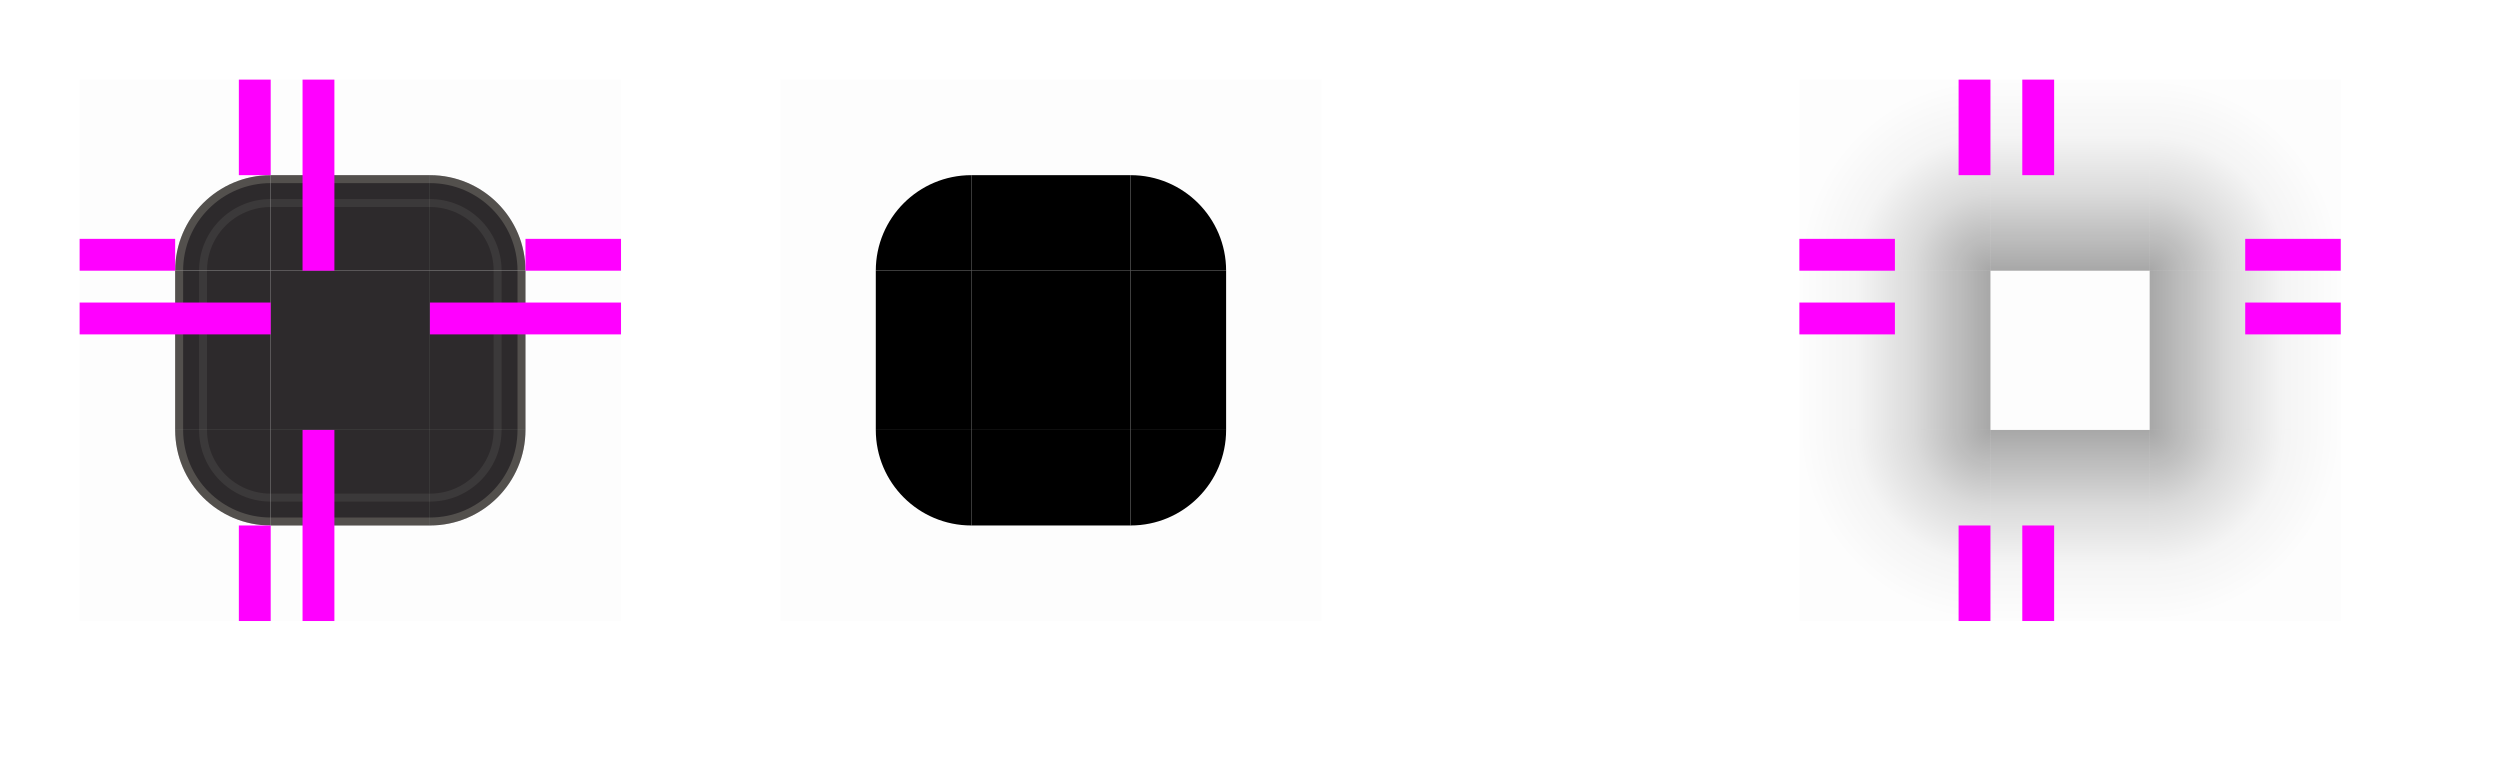
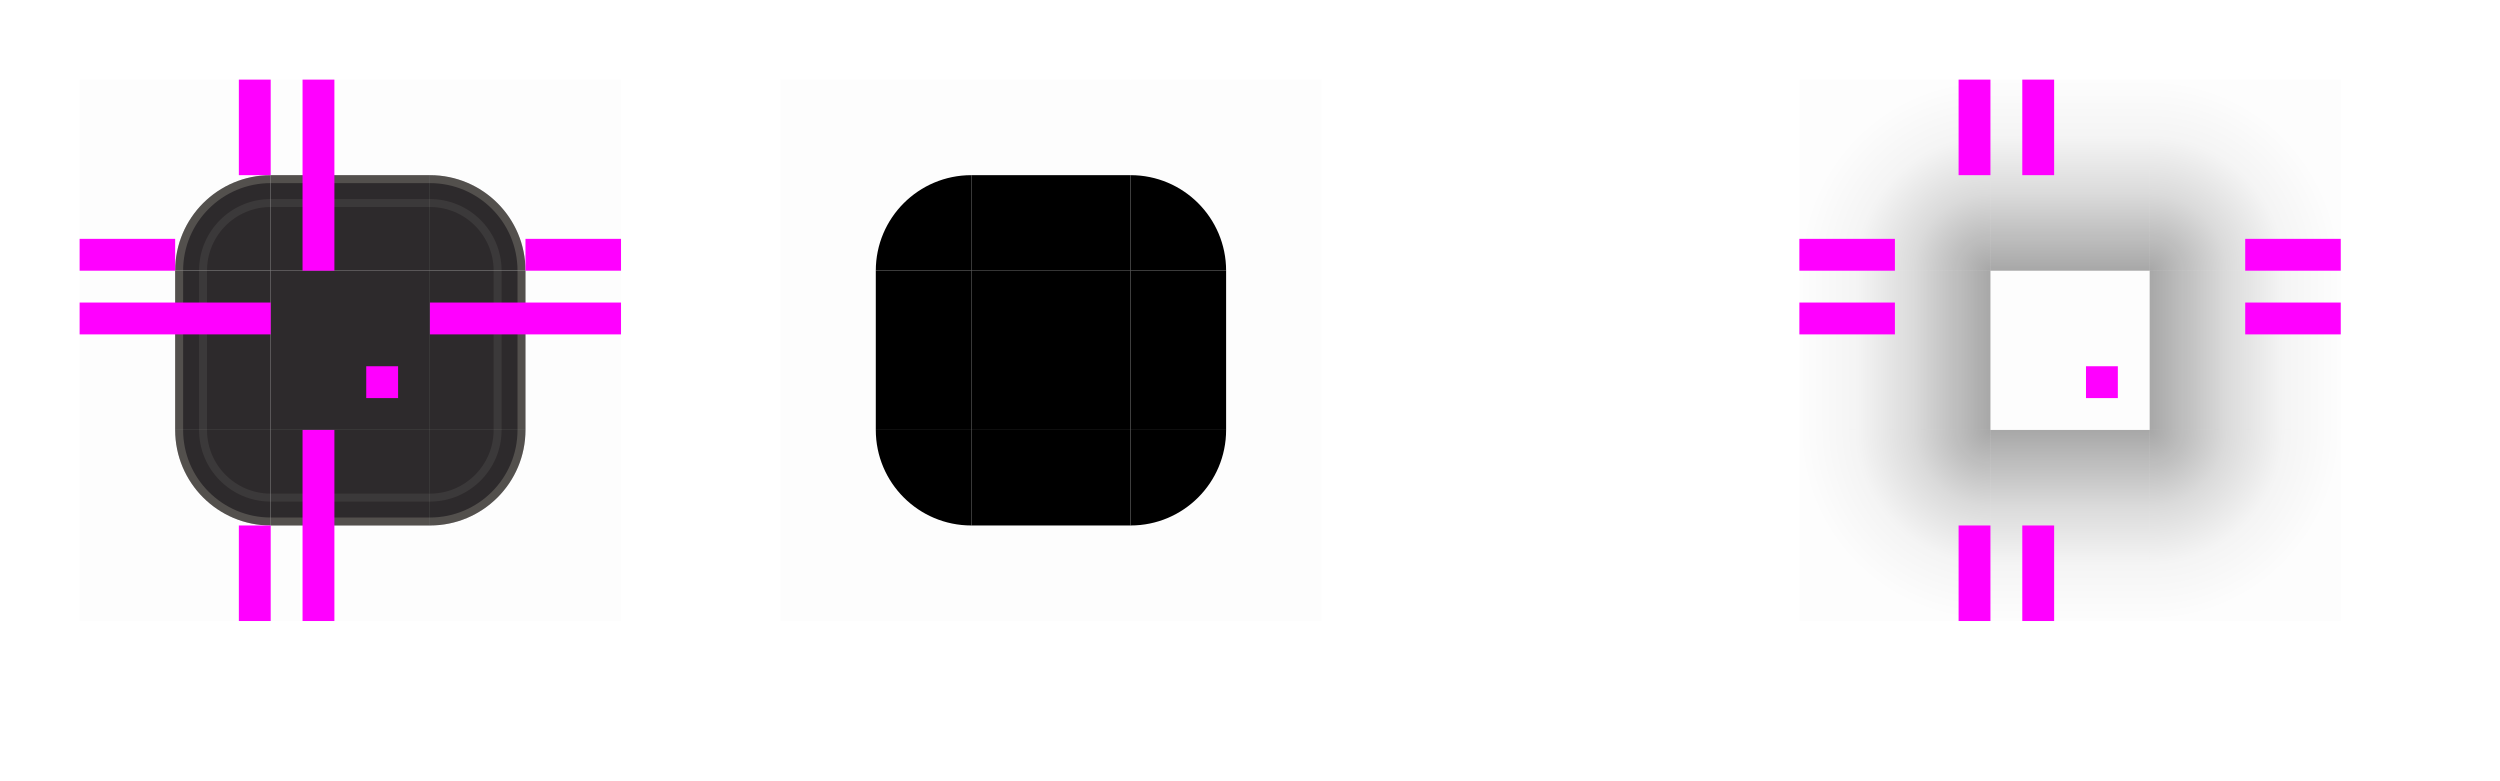
<svg xmlns="http://www.w3.org/2000/svg" width="314" height="98">
  <style type="text/css" id="current-color-scheme">.ColorScheme-Text{color:#ece6d6;}.ColorScheme-Background{color:#2d2a2c;}</style>
  <g id="topleft" transform="translate(10 10)">
    <rect width="24" height="24" fill="#000" fill-opacity="0.01" />
    <path d="M12 24L12 24A12 12 0 0 1 24 12L24 12L24 24Z" class="ColorScheme-Background" fill="currentColor" fill-opacity="1" />
    <path d="M12.5 24L12.5 24.0A11.5 11.5 0 0 1 24.0 12.5L24 12.5" fill="none" class="ColorScheme-Text" stroke="currentColor" stroke-opacity="0.2" stroke-width="1" />
    <path d="M15.5 24L15.5 24.0A8.5 8.5 0 0 1 24.0 15.5L24 15.5" fill="none" class="ColorScheme-Text" stroke="currentColor" stroke-opacity="0.08" stroke-width="1" />
  </g>
  <g id="top" transform="translate(34 10)">
    <rect width="20" height="24" fill="#000" fill-opacity="0.01" />
    <path d="M0 24L0 12L20 12L20 24Z" class="ColorScheme-Background" fill="currentColor" fill-opacity="1" />
    <path d="M0 12.5L20 12.5" fill="none" class="ColorScheme-Text" stroke="currentColor" stroke-opacity="0.2" stroke-width="1" />
    <path d="M0 15.5L20 15.5" fill="none" class="ColorScheme-Text" stroke="currentColor" stroke-opacity="0.08" stroke-width="1" />
  </g>
  <g id="topright" transform="translate(54 10)">
    <rect width="24" height="24" fill="#000" fill-opacity="0.01" />
    <path d="M0 24L0 12L0 12A12 12 0 0 1 12 24L12 24Z" class="ColorScheme-Background" fill="currentColor" fill-opacity="1" />
    <path d="M0 12.5L0.0 12.5A11.5 11.5 0 0 1 11.5 24.0L11.5 24" fill="none" class="ColorScheme-Text" stroke="currentColor" stroke-opacity="0.2" stroke-width="1" />
    <path d="M0 15.5L0.0 15.5A8.5 8.5 0 0 1 8.5 24.0L8.5 24" fill="none" class="ColorScheme-Text" stroke="currentColor" stroke-opacity="0.08" stroke-width="1" />
  </g>
  <g id="left" transform="translate(10 34)">
    <rect width="24" height="20" fill="#000" fill-opacity="0.01" />
    <path d="M12 0L24 0L24 20L12 20Z" class="ColorScheme-Background" fill="currentColor" fill-opacity="1" />
    <path d="M12.5 0L12.5 20" fill="none" class="ColorScheme-Text" stroke="currentColor" stroke-opacity="0.2" stroke-width="1" />
    <path d="M15.5 0L15.5 20" fill="none" class="ColorScheme-Text" stroke="currentColor" stroke-opacity="0.08" stroke-width="1" />
  </g>
  <g id="center" transform="translate(34 34)">
    <rect width="20" height="20" fill="#000" fill-opacity="0.01" />
    <path d="M0 0L20 0L20 20L0 20Z" class="ColorScheme-Background" fill="currentColor" fill-opacity="1" />
  </g>
  <g id="right" transform="translate(54 34)">
    <rect width="24" height="20" fill="#000" fill-opacity="0.01" />
    <path d="M0 0L12 0L12 20L0 20Z" class="ColorScheme-Background" fill="currentColor" fill-opacity="1" />
    <path d="M11.5 0L11.5 20" fill="none" class="ColorScheme-Text" stroke="currentColor" stroke-opacity="0.2" stroke-width="1" />
    <path d="M8.5 0L8.5 20" fill="none" class="ColorScheme-Text" stroke="currentColor" stroke-opacity="0.08" stroke-width="1" />
  </g>
  <g id="bottomleft" transform="translate(10 54)">
    <rect width="24" height="24" fill="#000" fill-opacity="0.01" />
    <path d="M12 0L12 0A12 12 0 0 0 24 12L24 12L24 0Z" class="ColorScheme-Background" fill="currentColor" fill-opacity="1" />
    <path d="M12.5 0L12.5 0.0A11.5 11.5 0 0 0 24.0 11.5L24 11.5" fill="none" class="ColorScheme-Text" stroke="currentColor" stroke-opacity="0.2" stroke-width="1" />
    <path d="M15.5 0L15.5 0.0A8.5 8.5 0 0 0 24.0 8.5L24 8.5" fill="none" class="ColorScheme-Text" stroke="currentColor" stroke-opacity="0.08" stroke-width="1" />
  </g>
  <g id="bottom" transform="translate(34 54)">
    <rect width="20" height="24" fill="#000" fill-opacity="0.01" />
    <path d="M0 0L0 12L20 12L20 0Z" class="ColorScheme-Background" fill="currentColor" fill-opacity="1" />
    <path d="M0 11.5L20 11.5" fill="none" class="ColorScheme-Text" stroke="currentColor" stroke-opacity="0.2" stroke-width="1" />
    <path d="M0 8.5L20 8.5" fill="none" class="ColorScheme-Text" stroke="currentColor" stroke-opacity="0.08" stroke-width="1" />
  </g>
  <g id="bottomright" transform="translate(54 54)">
    <rect width="24" height="24" fill="#000" fill-opacity="0.01" />
    <path d="M12 0L12 0A12 12 0 0 1 0 12L0 12L0 0Z" class="ColorScheme-Background" fill="currentColor" fill-opacity="1" />
    <path d="M11.5 0L11.5 0.0A11.5 11.5 0 0 1 0.0 11.5L0 11.5" fill="none" class="ColorScheme-Text" stroke="currentColor" stroke-opacity="0.2" stroke-width="1" />
    <path d="M8.5 0L8.5 0.0A8.5 8.5 0 0 1 0.0 8.5L0 8.5" fill="none" class="ColorScheme-Text" stroke="currentColor" stroke-opacity="0.08" stroke-width="1" />
  </g>
  <g id="mask-topleft" transform="translate(98 10)">
    <rect width="24" height="24" fill="#000" fill-opacity="0.01" />
    <path d="M12 24L12 24A12 12 0 0 1 24 12L24 12L24 24Z" fill="#000" />
  </g>
  <g id="mask-top" transform="translate(122 10)">
    <rect width="20" height="24" fill="#000" fill-opacity="0.01" />
    <path d="M0 24L0 12L20 12L20 24Z" fill="#000" />
  </g>
  <g id="mask-topright" transform="translate(142 10)">
    <rect width="24" height="24" fill="#000" fill-opacity="0.01" />
    <path d="M0 24L0 12L0 12A12 12 0 0 1 12 24L12 24Z" fill="#000" />
  </g>
  <g id="mask-left" transform="translate(98 34)">
    <rect width="24" height="20" fill="#000" fill-opacity="0.01" />
    <path d="M12 0L24 0L24 20L12 20Z" fill="#000" />
  </g>
  <g id="mask-center" transform="translate(122 34)">
    <rect width="20" height="20" fill="#000" fill-opacity="0.01" />
    <path d="M0 0L20 0L20 20L0 20Z" fill="#000" />
  </g>
  <g id="mask-right" transform="translate(142 34)">
    <rect width="24" height="20" fill="#000" fill-opacity="0.01" />
    <path d="M0 0L12 0L12 20L0 20Z" fill="#000" />
  </g>
  <g id="mask-bottomleft" transform="translate(98 54)">
    <rect width="24" height="24" fill="#000" fill-opacity="0.01" />
    <path d="M12 0L12 0A12 12 0 0 0 24 12L24 12L24 0Z" fill="#000" />
  </g>
  <g id="mask-bottom" transform="translate(122 54)">
    <rect width="20" height="24" fill="#000" fill-opacity="0.01" />
    <path d="M0 0L0 12L20 12L20 0Z" fill="#000" />
  </g>
  <g id="mask-bottomright" transform="translate(142 54)">
    <rect width="24" height="24" fill="#000" fill-opacity="0.01" />
    <path d="M12 0L12 0A12 12 0 0 1 0 12L0 12L0 0Z" fill="#000" />
  </g>
  <rect id="hint-top-margin" x="38" y="10" width="4" height="24" fill="#ff00ff" />
  <rect id="hint-bottom-margin" x="38" y="54" width="4" height="24" fill="#ff00ff" />
  <rect id="hint-left-margin" x="10" y="38" width="24" height="4" fill="#ff00ff" />
  <rect id="hint-right-margin" x="54" y="38" width="24" height="4" fill="#ff00ff" />
  <rect id="hint-top-inset" x="30" y="10" width="4" height="12" fill="#ff00ff" />
  <rect id="hint-bottom-inset" x="30" y="66" width="4" height="12" fill="#ff00ff" />
  <rect id="hint-left-inset" x="10" y="30" width="12" height="4" fill="#ff00ff" />
  <rect id="hint-right-inset" x="66" y="30" width="12" height="4" fill="#ff00ff" />
+   <rect id="hint-stretch-borders" x="46" y="46" width="4" height="4" fill="#ff00ff" />
  <g id="shadow-topleft" transform="translate(226 10)">
    <rect width="24" height="24" fill="#000" fill-opacity="0.01" />
    <defs>
      <radialGradient id="gsshadow-tl" gradientUnits="userSpaceOnUse" cx="24" cy="24" r="24">
        <stop offset="0" stop-color="#000" stop-opacity="0.340" />
        <stop offset="0.4" stop-color="#000" stop-opacity="0.136" />
        <stop offset="0.7" stop-color="#000" stop-opacity="0.034" />
        <stop offset="1" stop-color="#000" stop-opacity="0.000" />
      </radialGradient>
    </defs>
    <rect width="24" height="24" fill="url(#gsshadow-tl)" />
  </g>
  <g id="shadow-top" transform="translate(250 10)">
    <rect width="20" height="24" fill="#000" fill-opacity="0.01" />
    <defs>
      <linearGradient id="gsshadow-tc" gradientUnits="userSpaceOnUse" x1="0" y1="0" x2="0" y2="24">
        <stop offset="0" stop-color="#000" stop-opacity="0.000" />
        <stop offset="0.3" stop-color="#000" stop-opacity="0.034" />
        <stop offset="0.6" stop-color="#000" stop-opacity="0.136" />
        <stop offset="1" stop-color="#000" stop-opacity="0.340" />
      </linearGradient>
    </defs>
    <rect width="20" height="24" fill="url(#gsshadow-tc)" />
  </g>
  <g id="shadow-topright" transform="translate(270 10)">
    <rect width="24" height="24" fill="#000" fill-opacity="0.01" />
    <defs>
      <radialGradient id="gsshadow-tr" gradientUnits="userSpaceOnUse" cx="0" cy="24" r="24">
        <stop offset="0" stop-color="#000" stop-opacity="0.340" />
        <stop offset="0.4" stop-color="#000" stop-opacity="0.136" />
        <stop offset="0.7" stop-color="#000" stop-opacity="0.034" />
        <stop offset="1" stop-color="#000" stop-opacity="0.000" />
      </radialGradient>
    </defs>
    <rect width="24" height="24" fill="url(#gsshadow-tr)" />
  </g>
  <g id="shadow-left" transform="translate(226 34)">
    <rect width="24" height="20" fill="#000" fill-opacity="0.01" />
    <defs>
      <linearGradient id="gsshadow-ml" gradientUnits="userSpaceOnUse" x1="0" y1="0" x2="24" y2="0">
        <stop offset="0" stop-color="#000" stop-opacity="0.000" />
        <stop offset="0.3" stop-color="#000" stop-opacity="0.034" />
        <stop offset="0.6" stop-color="#000" stop-opacity="0.136" />
        <stop offset="1" stop-color="#000" stop-opacity="0.340" />
      </linearGradient>
    </defs>
    <rect width="24" height="20" fill="url(#gsshadow-ml)" />
  </g>
  <g id="shadow-center" transform="translate(250 34)">
    <rect width="20" height="20" fill="#000" fill-opacity="0.01" />
  </g>
  <g id="shadow-right" transform="translate(270 34)">
    <rect width="24" height="20" fill="#000" fill-opacity="0.01" />
    <defs>
      <linearGradient id="gsshadow-mr" gradientUnits="userSpaceOnUse" x1="24" y1="0" x2="0" y2="0">
        <stop offset="0" stop-color="#000" stop-opacity="0.000" />
        <stop offset="0.3" stop-color="#000" stop-opacity="0.034" />
        <stop offset="0.6" stop-color="#000" stop-opacity="0.136" />
        <stop offset="1" stop-color="#000" stop-opacity="0.340" />
      </linearGradient>
    </defs>
    <rect width="24" height="20" fill="url(#gsshadow-mr)" />
  </g>
  <g id="shadow-bottomleft" transform="translate(226 54)">
    <rect width="24" height="24" fill="#000" fill-opacity="0.01" />
    <defs>
      <radialGradient id="gsshadow-bl" gradientUnits="userSpaceOnUse" cx="24" cy="0" r="24">
        <stop offset="0" stop-color="#000" stop-opacity="0.340" />
        <stop offset="0.4" stop-color="#000" stop-opacity="0.136" />
        <stop offset="0.7" stop-color="#000" stop-opacity="0.034" />
        <stop offset="1" stop-color="#000" stop-opacity="0.000" />
      </radialGradient>
    </defs>
    <rect width="24" height="24" fill="url(#gsshadow-bl)" />
  </g>
  <g id="shadow-bottom" transform="translate(250 54)">
    <rect width="20" height="24" fill="#000" fill-opacity="0.01" />
    <defs>
      <linearGradient id="gsshadow-bc" gradientUnits="userSpaceOnUse" x1="0" y1="24" x2="0" y2="0">
        <stop offset="0" stop-color="#000" stop-opacity="0.000" />
        <stop offset="0.3" stop-color="#000" stop-opacity="0.034" />
        <stop offset="0.6" stop-color="#000" stop-opacity="0.136" />
        <stop offset="1" stop-color="#000" stop-opacity="0.340" />
      </linearGradient>
    </defs>
    <rect width="20" height="24" fill="url(#gsshadow-bc)" />
  </g>
  <g id="shadow-bottomright" transform="translate(270 54)">
    <rect width="24" height="24" fill="#000" fill-opacity="0.01" />
    <defs>
      <radialGradient id="gsshadow-br" gradientUnits="userSpaceOnUse" cx="0" cy="0" r="24">
        <stop offset="0" stop-color="#000" stop-opacity="0.340" />
        <stop offset="0.4" stop-color="#000" stop-opacity="0.136" />
        <stop offset="0.7" stop-color="#000" stop-opacity="0.034" />
        <stop offset="1" stop-color="#000" stop-opacity="0.000" />
      </radialGradient>
    </defs>
    <rect width="24" height="24" fill="url(#gsshadow-br)" />
  </g>
  <rect id="shadow-hint-top-margin" x="254" y="10" width="4" height="12" fill="#ff00ff" />
  <rect id="shadow-hint-bottom-margin" x="254" y="66" width="4" height="12" fill="#ff00ff" />
  <rect id="shadow-hint-left-margin" x="226" y="38" width="12" height="4" fill="#ff00ff" />
  <rect id="shadow-hint-right-margin" x="282" y="38" width="12" height="4" fill="#ff00ff" />
  <rect id="shadow-hint-top-inset" x="246" y="10" width="4" height="12" fill="#ff00ff" />
  <rect id="shadow-hint-bottom-inset" x="246" y="66" width="4" height="12" fill="#ff00ff" />
  <rect id="shadow-hint-left-inset" x="226" y="30" width="12" height="4" fill="#ff00ff" />
  <rect id="shadow-hint-right-inset" x="282" y="30" width="12" height="4" fill="#ff00ff" />
+   <rect id="shadow-hint-stretch-borders" x="262" y="46" width="4" height="4" fill="#ff00ff" />
</svg>
